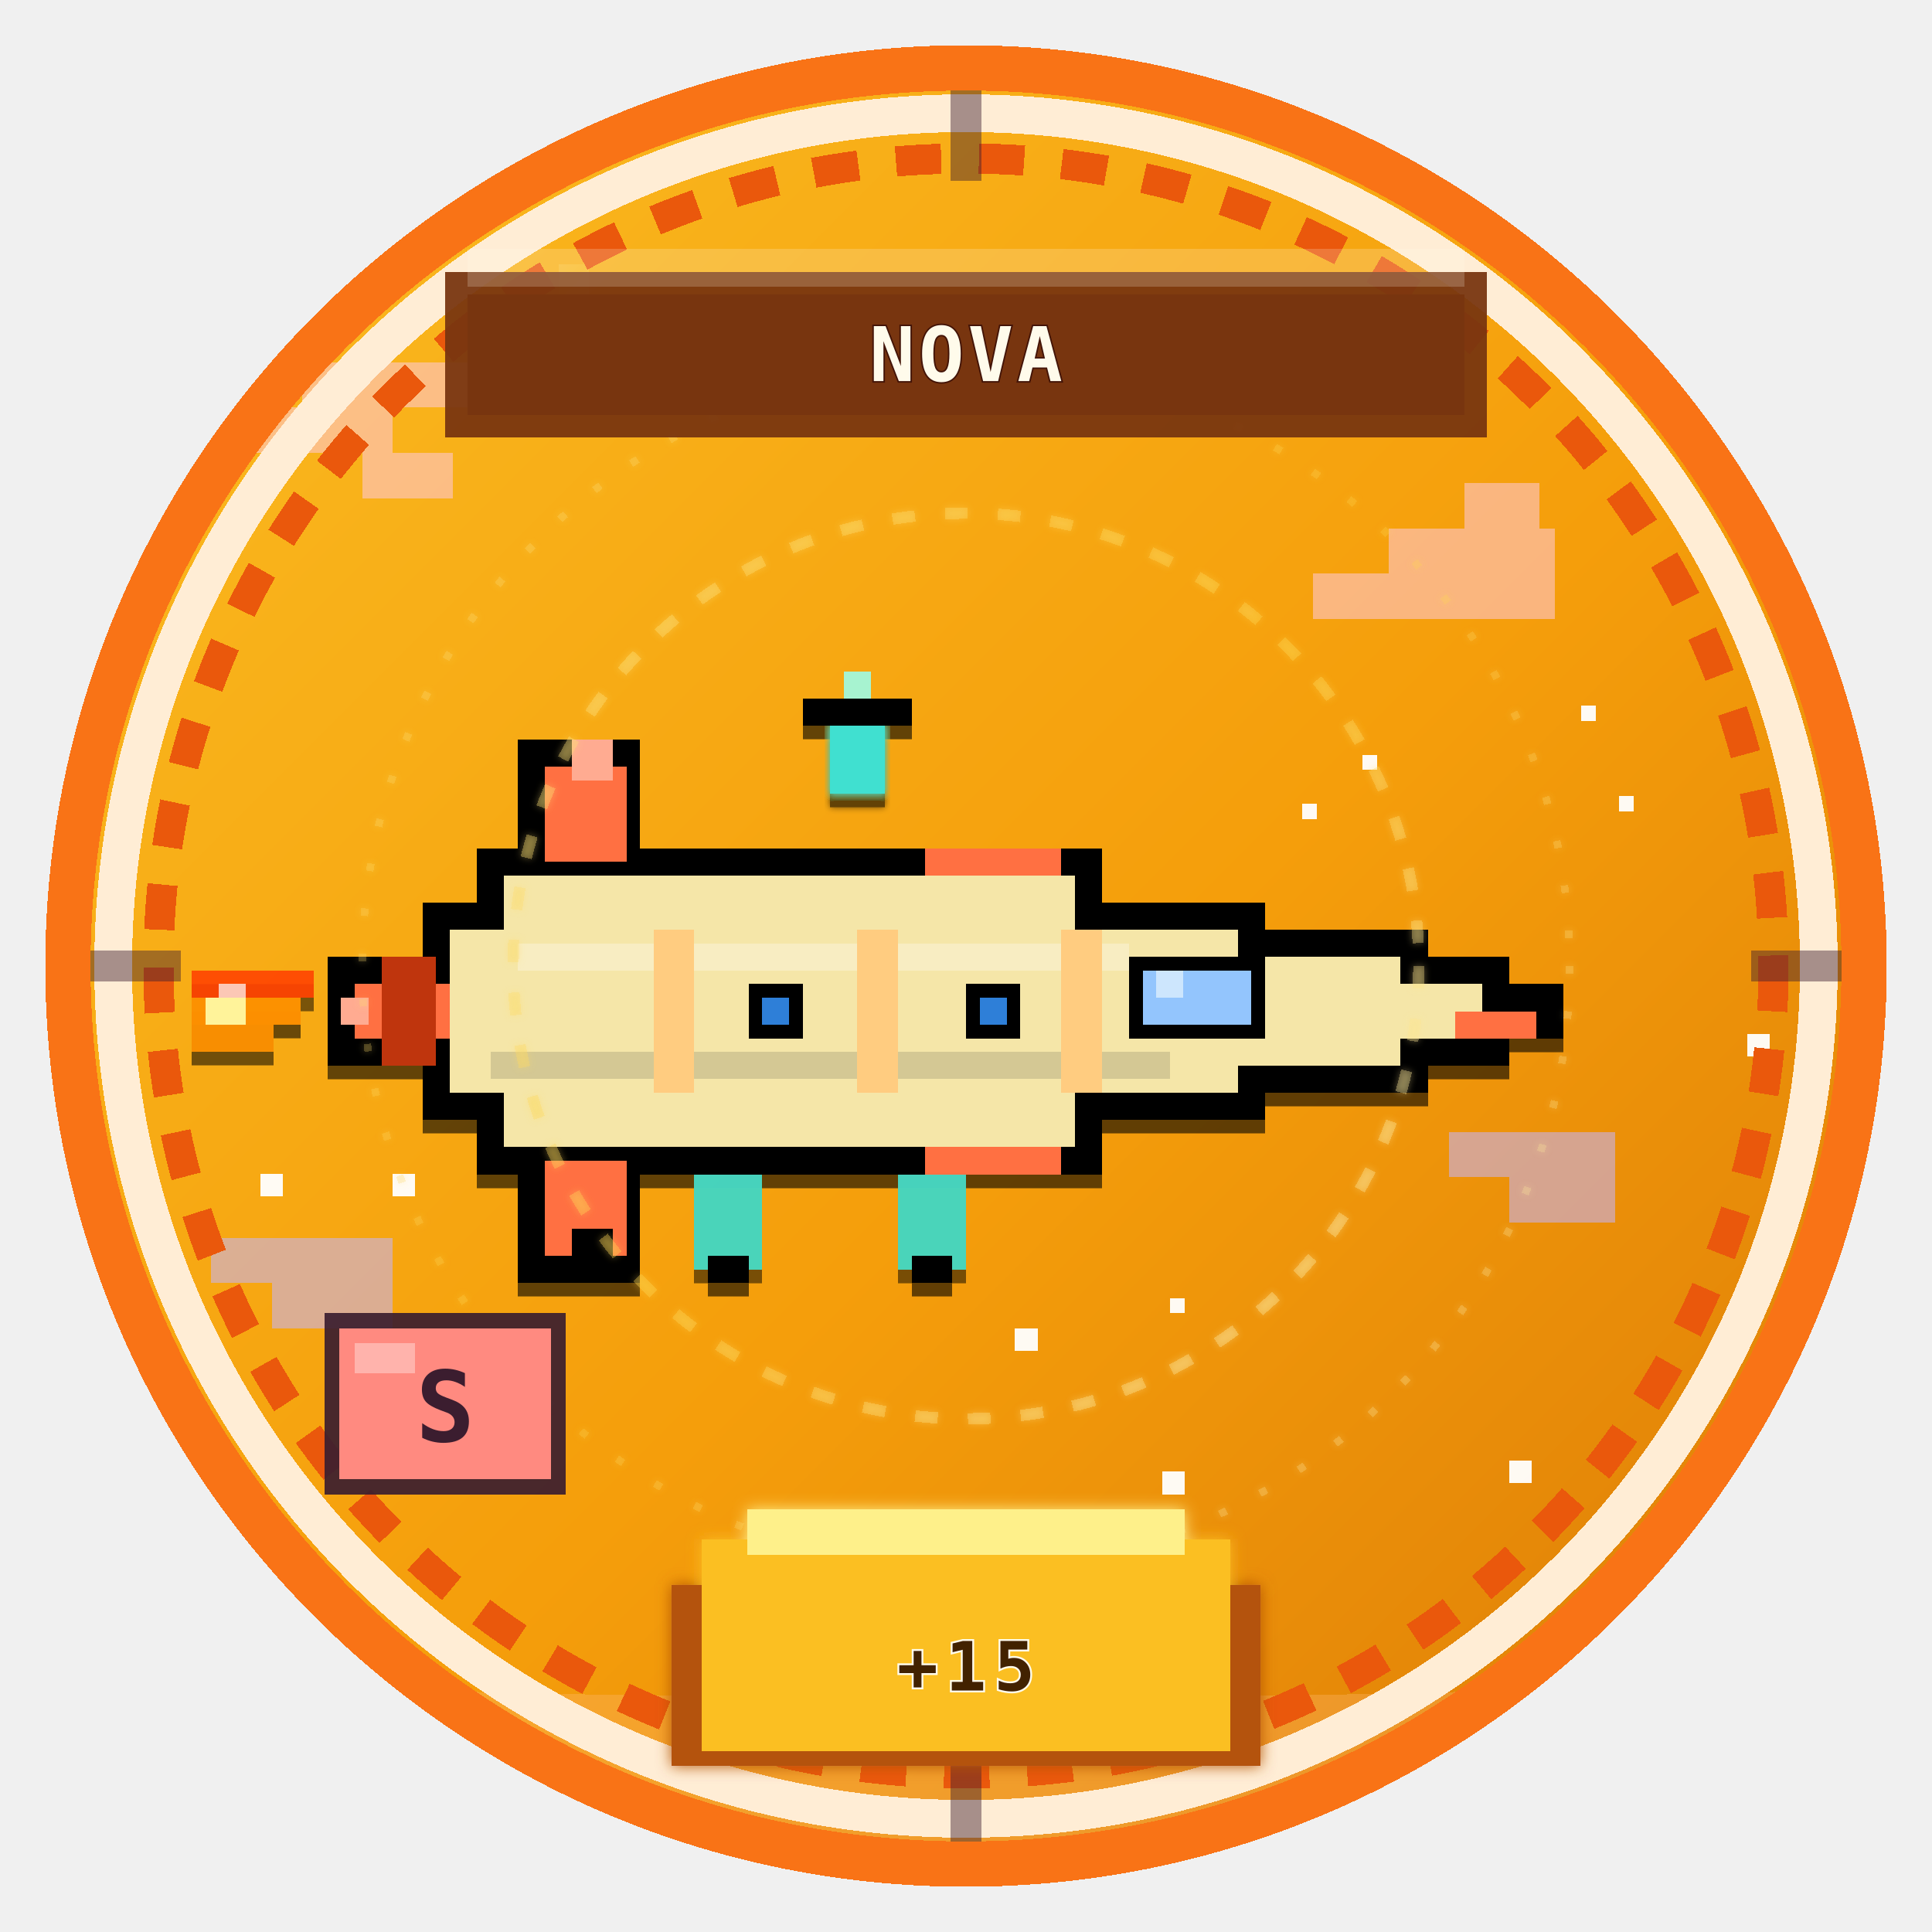
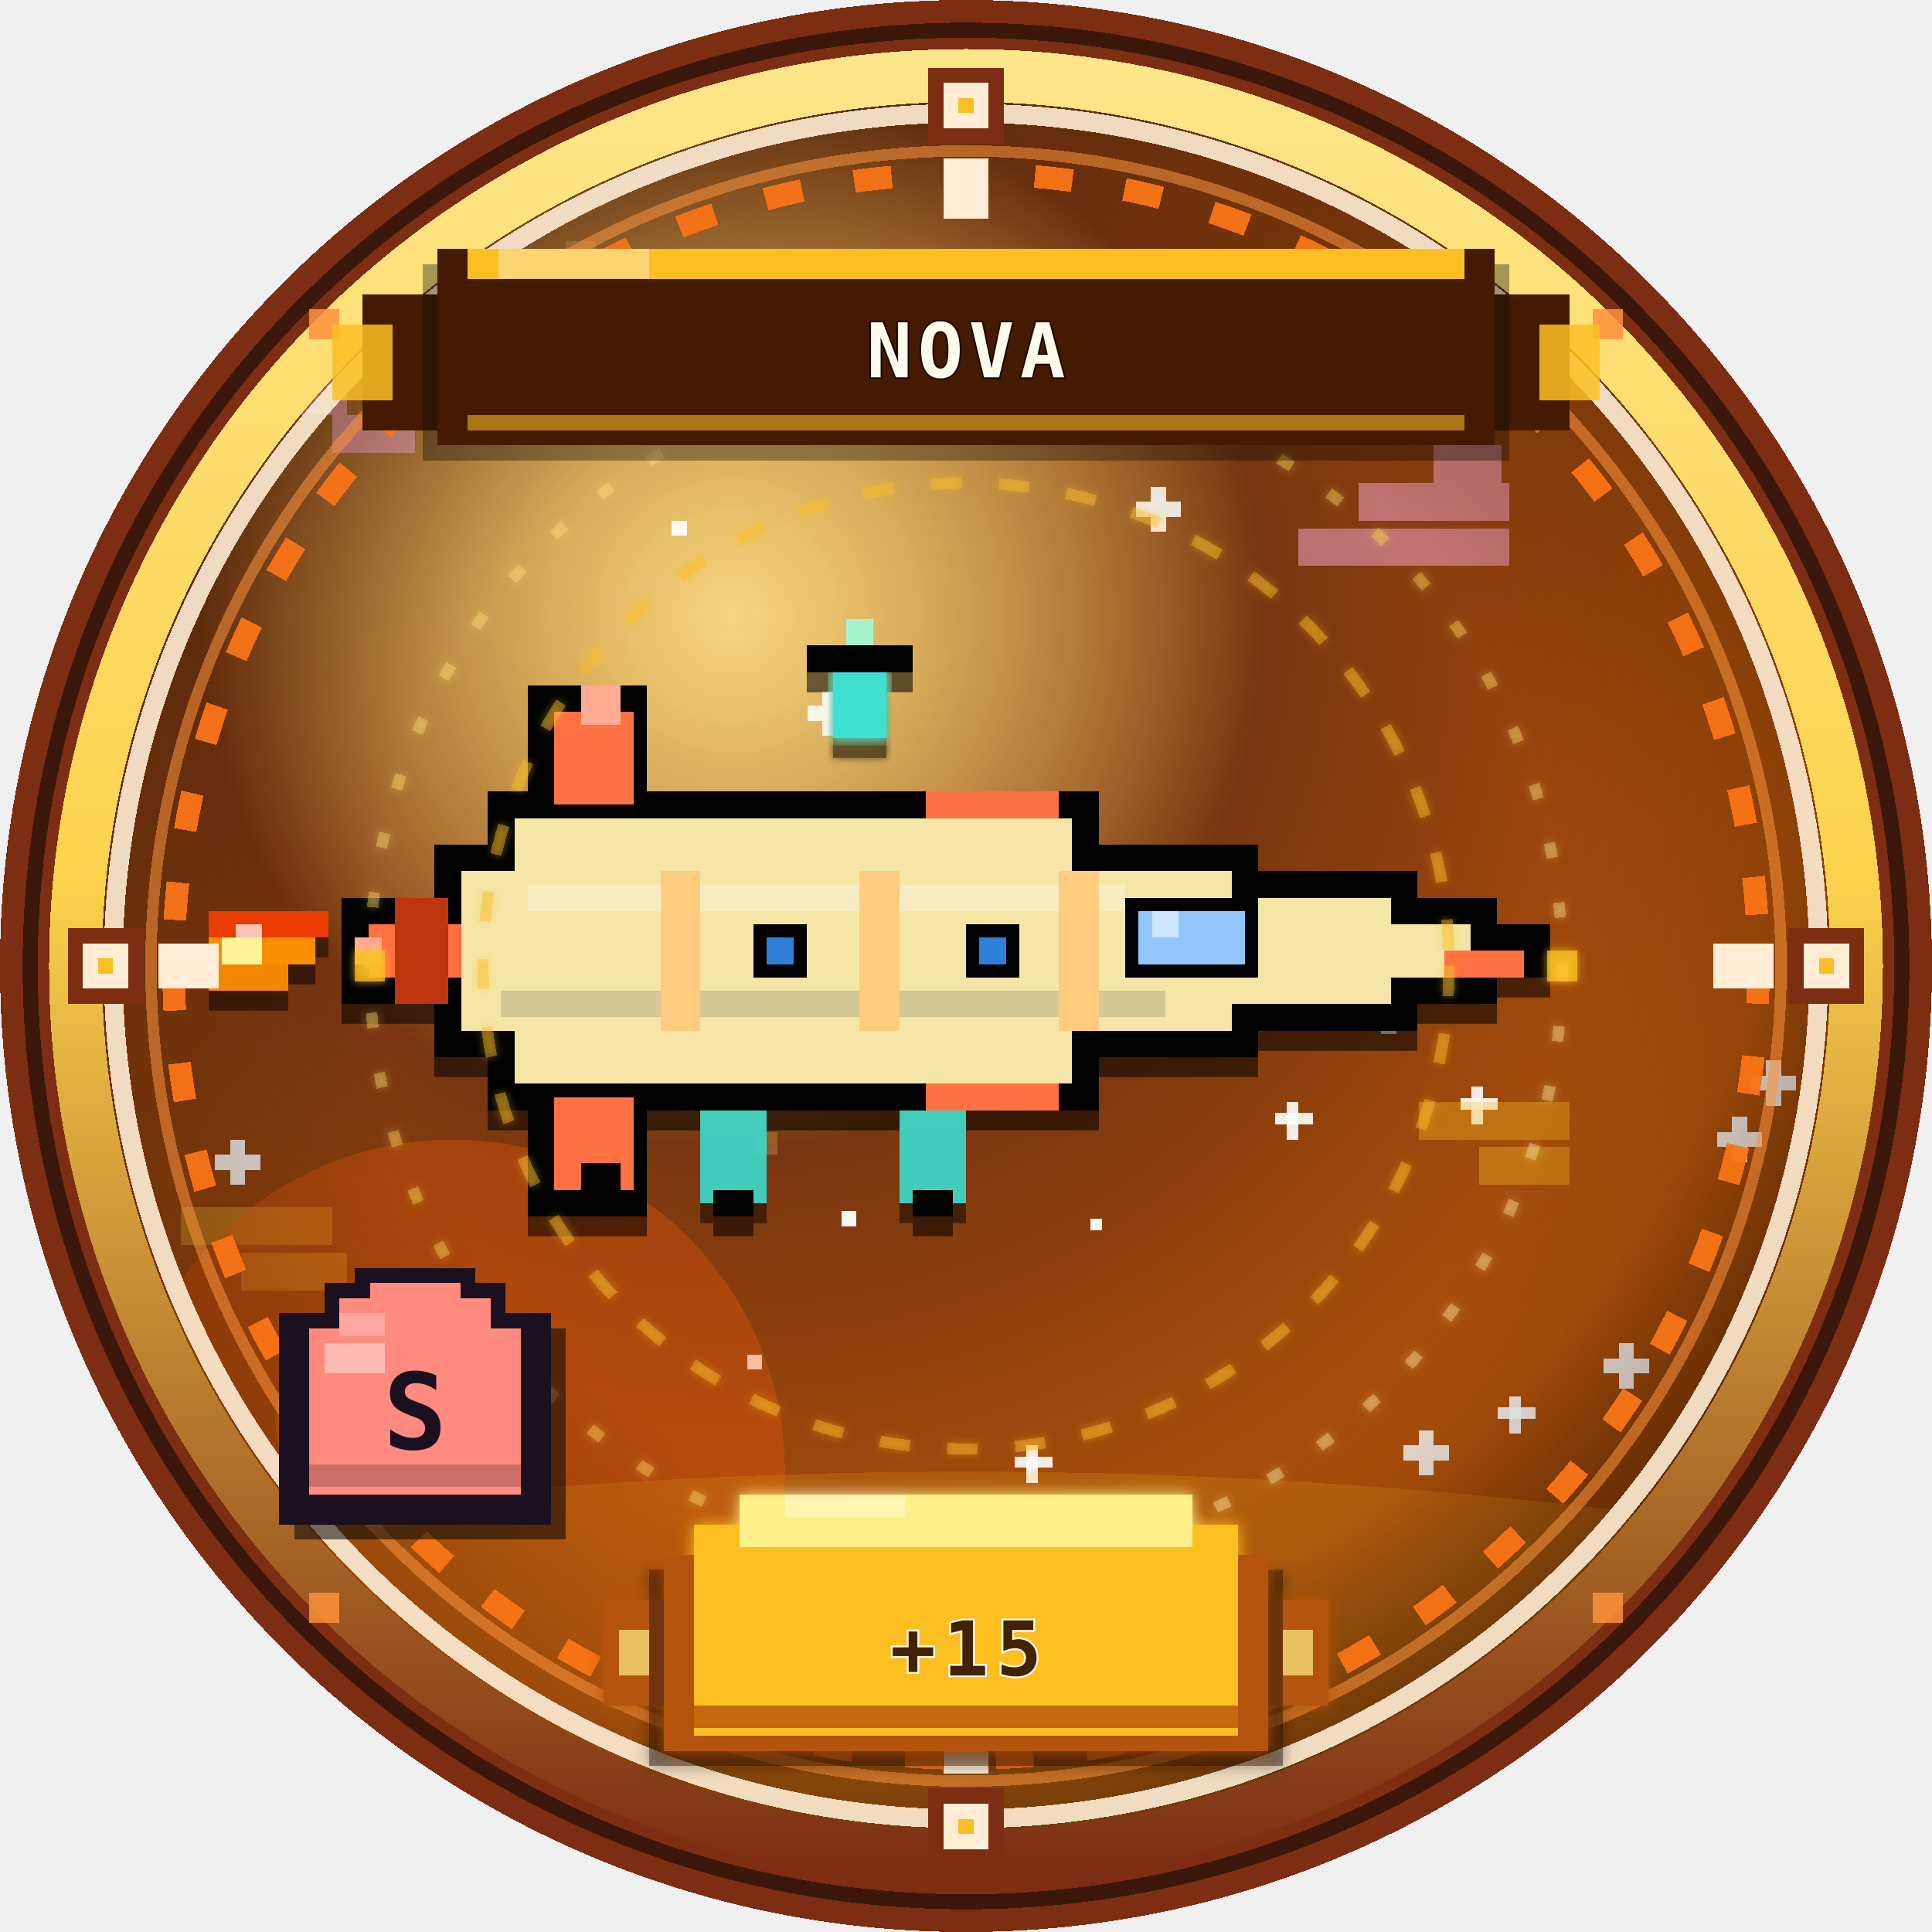
<svg xmlns="http://www.w3.org/2000/svg" viewBox="0 0 512 512" class="w-full h-full" shape-rendering="crispEdges">
  <defs>
-     <linearGradient id="bg_badge_115" x1="0%" y1="0%" x2="100%" y2="100%">
-       <stop offset="0%" stop-color="#fbbf24" />
-       <stop offset="55%" stop-color="#f59e0b" />
-       <stop offset="100%" stop-color="#d97706" />
-     </linearGradient>
+     <radialGradient id="bg_badge_115" cx="38%" cy="32%" r="78%">
+       <stop offset="0%" stop-color="#fbbf24" stop-opacity="0.55" />
+       <stop offset="35%" stop-color="#78350f" />
+       <stop offset="72%" stop-color="#b45309" />
+       <stop offset="100%" stop-color="#451a03" />
+     </radialGradient>
    <linearGradient id="hull_badge_115" x1="0%" y1="0%" x2="100%" y2="0%">
      <stop offset="0%" stop-color="#d4af37" />
      <stop offset="50%" stop-color="#fcf6ba" />
      <stop offset="100%" stop-color="#aa8822" />
    </linearGradient>
    <linearGradient id="frame_badge_115" x1="0%" y1="0%" x2="100%" y2="100%">
      <stop offset="0%" stop-color="#fde68a" />
      <stop offset="50%" stop-color="#fcd34d" />
      <stop offset="100%" stop-color="#fef3c7" />
    </linearGradient>
+     <linearGradient id="rim_badge_115" x1="0%" y1="0%" x2="0%" y2="100%">
+       <stop offset="0%" stop-color="#fde68a" />
+       <stop offset="45%" stop-color="#fcd34d" />
+       <stop offset="100%" stop-color="#7c2d12" />
+     </linearGradient>
+     <radialGradient id="vignette_badge_115" cx="50%" cy="48%" r="55%">
+       <stop offset="55%" stop-color="#000000" stop-opacity="0" />
+       <stop offset="100%" stop-color="#000000" stop-opacity="0.42" />
+     </radialGradient>
    <filter id="shadow_badge_115" x="-50%" y="-50%" width="200%" height="200%">
-       <feDropShadow dx="0" dy="4" stdDeviation="0" flood-color="#000" flood-opacity="0.6" />
+       <feDropShadow dx="0" dy="6" stdDeviation="0" flood-color="#000" flood-opacity="0.55" />
    </filter>
    <filter id="glow_badge_115">
-       <feGaussianBlur stdDeviation="1" result="blur" />
+       <feGaussianBlur stdDeviation="1.2" result="blur" />
      <feComposite in="SourceGraphic" in2="blur" operator="over" />
    </filter>
    <filter id="text_glow_badge_115" x="-50%" y="-50%" width="200%" height="200%">
      <feGaussianBlur stdDeviation="2" result="blur" />
      <feMerge>
        <feMergeNode in="blur" />
        <feMergeNode in="SourceGraphic" />
      </feMerge>
    </filter>
    <clipPath id="clip_badge_115">
-       <circle cx="256" cy="256" r="240" />
+       <circle cx="256" cy="256" r="236" />
    </clipPath>
  </defs>
  <g clip-path="url(#clip_badge_115)">
    <rect width="512" height="512" fill="url(#bg_badge_115)" />
-     <g fill="#ffffff" fill-opacity="0.95" shape-rendering="crispEdges">
-       <rect x="446" y="110" width="4" height="4" />
-       <rect x="69" y="311" width="6" height="6" />
-       <rect x="491" y="284" width="4" height="4" />
-       <rect x="345" y="213" width="4" height="4" />
-       <rect x="84" y="55" width="6" height="6" />
-       <rect x="400" y="387" width="6" height="6" />
-       <rect x="297" y="99" width="6" height="6" />
-       <rect x="269" y="352" width="6" height="6" />
-       <rect x="393" y="267" width="6" height="6" />
-       <rect x="221" y="296" width="4" height="4" />
-       <rect x="308" y="390" width="6" height="6" />
-       <rect x="359" y="255" width="4" height="4" />
-       <rect x="419" y="187" width="4" height="4" />
-       <rect x="429" y="211" width="4" height="4" />
-       <rect x="104" y="311" width="6" height="6" />
-       <rect x="310" y="344" width="4" height="4" />
-       <rect x="361" y="200" width="4" height="4" />
-       <rect x="463" y="274" width="6" height="6" />
+     <g fill="#ffffff" shape-rendering="crispEdges">
+       <rect x="438" y="114" width="3" height="3" fill-opacity="0.95" />
+       <rect x="376" y="379" width="4" height="4" fill-opacity="0.85" />
+       <rect x="372" y="383" width="12" height="4" fill-opacity="0.85" />
+       <rect x="376" y="387" width="4" height="4" fill-opacity="0.85" />
+       <rect x="338" y="295" width="10" height="3" fill-opacity="0.9" />
+       <rect x="341" y="292" width="3" height="10" fill-opacity="0.9" />
+       <rect x="248" y="254" width="3" height="3" fill-opacity="0.95" />
+       <rect x="429" y="356" width="4" height="4" fill-opacity="0.85" />
+       <rect x="425" y="360" width="12" height="4" fill-opacity="0.85" />
+       <rect x="429" y="364" width="4" height="4" fill-opacity="0.85" />
+       <rect x="366" y="270" width="4" height="4" fill-opacity="0.95" />
+       <rect x="269" y="386" width="10" height="3" fill-opacity="0.9" />
+       <rect x="272" y="383" width="3" height="10" fill-opacity="0.9" />
+       <rect x="387" y="291" width="10" height="3" fill-opacity="0.9" />
+       <rect x="390" y="288" width="3" height="10" fill-opacity="0.9" />
+       <rect x="223" y="321" width="4" height="4" fill-opacity="0.95" />
+       <rect x="473" y="394" width="10" height="3" fill-opacity="0.9" />
+       <rect x="476" y="391" width="3" height="10" fill-opacity="0.9" />
+       <rect x="305" y="129" width="4" height="4" fill-opacity="0.85" />
+       <rect x="301" y="133" width="12" height="4" fill-opacity="0.85" />
+       <rect x="305" y="137" width="4" height="4" fill-opacity="0.85" />
+       <rect x="218" y="183" width="4" height="4" fill-opacity="0.85" />
+       <rect x="214" y="187" width="12" height="4" fill-opacity="0.85" />
+       <rect x="218" y="191" width="4" height="4" fill-opacity="0.85" />
+       <rect x="245" y="315" width="4" height="4" fill-opacity="0.95" />
+       <rect x="468" y="281" width="4" height="4" fill-opacity="0.85" />
+       <rect x="464" y="285" width="12" height="4" fill-opacity="0.85" />
+       <rect x="468" y="289" width="4" height="4" fill-opacity="0.85" />
+       <rect x="289" y="323" width="3" height="3" fill-opacity="0.95" />
+       <rect x="459" y="296" width="4" height="4" fill-opacity="0.85" />
+       <rect x="455" y="300" width="12" height="4" fill-opacity="0.85" />
+       <rect x="459" y="304" width="4" height="4" fill-opacity="0.85" />
+       <rect x="178" y="138" width="4" height="4" fill-opacity="0.95" />
+       <rect x="52" y="71" width="10" height="3" fill-opacity="0.9" />
+       <rect x="55" y="68" width="3" height="10" fill-opacity="0.9" />
+       <rect x="41" y="90" width="4" height="4" fill-opacity="0.85" />
+       <rect x="37" y="94" width="12" height="4" fill-opacity="0.85" />
+       <rect x="41" y="98" width="4" height="4" fill-opacity="0.85" />
+       <rect x="465" y="396" width="4" height="4" fill-opacity="0.95" />
+       <rect x="198" y="359" width="4" height="4" fill-opacity="0.95" />
+       <rect x="104" y="60" width="4" height="4" fill-opacity="0.95" />
+       <rect x="61" y="302" width="4" height="4" fill-opacity="0.85" />
+       <rect x="57" y="306" width="12" height="4" fill-opacity="0.85" />
+       <rect x="61" y="310" width="4" height="4" fill-opacity="0.85" />
+       <rect x="397" y="373" width="10" height="3" fill-opacity="0.9" />
+       <rect x="400" y="370" width="3" height="10" fill-opacity="0.9" />
    </g>
-     <g opacity="0.55" shape-rendering="crispEdges">
-       <g fill="#ffc8dd">
-         <rect x="64" y="108" width="40" height="12" />
-         <rect x="80" y="96" width="48" height="12" />
-         <rect x="96" y="120" width="24" height="12" />
-         <rect x="368" y="140" width="44" height="12" />
-         <rect x="348" y="152" width="64" height="12" />
-         <rect x="388" y="128" width="20" height="12" />
+     <g opacity="0.5" shape-rendering="crispEdges">
+       <g fill="#f9a8d4">
+         <rect x="56" y="100" width="36" height="10" />
+         <rect x="72" y="90" width="44" height="10" />
+         <rect x="88" y="110" width="22" height="10" />
+         <rect x="360" y="128" width="40" height="10" />
+         <rect x="344" y="140" width="56" height="10" />
+         <rect x="380" y="118" width="18" height="10" />
      </g>
-       <g fill="#c4b5fd">
-         <rect x="56" y="328" width="48" height="12" />
-         <rect x="72" y="340" width="32" height="12" />
-         <rect x="384" y="300" width="44" height="12" />
-         <rect x="400" y="312" width="28" height="12" />
+       <g fill="#fbbf24" opacity="0.7">
+         <rect x="48" y="320" width="40" height="10" />
+         <rect x="64" y="332" width="28" height="10" />
+         <rect x="376" y="292" width="40" height="10" />
+         <rect x="392" y="304" width="24" height="10" />
      </g>
-       <g fill="url(#frame_badge_115)" opacity="0.4">
-         <rect x="148" y="70" width="8" height="8" />
-         <rect x="356" y="88" width="8" height="8" />
-         <rect x="112" y="268" width="8" height="8" />
-         <rect x="300" y="240" width="8" height="8" />
+       <g fill="url(#frame_badge_115)" opacity="0.45">
+         <rect x="150" y="64" width="8" height="8" />
+         <rect x="348" y="84" width="8" height="8" />
+         <rect x="120" y="250" width="8" height="8" />
+         <rect x="300" y="230" width="8" height="8" />
+         <rect x="200" y="300" width="6" height="6" />
      </g>
    </g>
-     <path d="M-100 438 Q256 462 612 438 V512 H-100 Z" fill="#fdba74" fill-opacity="0.32" />
-   </g>
-   <g transform="translate(256, 268) scale(0.9)" filter="url(#shadow_badge_115)">
+     <circle cx="120" cy="390" r="88" fill="#ea580c" fill-opacity="0.35" />
+     <circle cx="102" cy="376" r="29" fill="#fbbf24" fill-opacity="0.18" />
+     <path d="M-40 420 Q256 360 552 420 V520 H-40 Z" fill="#fbbf24" fill-opacity="0.16" />
+     <rect width="512" height="512" fill="url(#vignette_badge_115)" />
+   </g>
+   <g transform="translate(256, 252) scale(0.88)" filter="url(#shadow_badge_115)">
    <g transform="translate(8, 0)" shape-rendering="crispEdges">
      <rect x="-168" y="-32" width="248" height="64" fill="#050505" />
      <rect x="-152" y="-48" width="184" height="16" fill="#050505" />
      <rect x="-152" y="32" width="184" height="16" fill="#050505" />
      <rect x="80" y="-24" width="48" height="48" fill="#050505" />
      <rect x="120" y="-16" width="32" height="32" fill="#050505" />
      <rect x="144" y="-8" width="24" height="16" fill="#050505" />
      <rect x="-196" y="-16" width="32" height="32" fill="#050505" />
      <rect x="-140" y="-80" width="36" height="36" fill="#050505" />
      <rect x="-140" y="44" width="36" height="36" fill="#050505" />
      <rect x="-160" y="-24" width="232" height="48" fill="#f5e6a8" />
      <rect x="-144" y="-40" width="168" height="16" fill="#f5e6a8" />
      <rect x="-144" y="24" width="168" height="16" fill="#f5e6a8" />
      <rect x="72" y="-16" width="48" height="32" fill="#f5e6a8" />
      <rect x="112" y="-8" width="32" height="16" fill="#f5e6a8" />
      <rect x="136" y="0" width="24" height="8" fill="#ff7043" />
      <rect x="-140" y="-20" width="180" height="8" fill="#ffffff" opacity="0.3" />
      <rect x="-148" y="12" width="200" height="8" fill="#1a1a22" opacity="0.15" />
      <rect x="-100" y="-24" width="12" height="48" fill="#ffcc80" />
      <rect x="-40" y="-24" width="12" height="48" fill="#ffcc80" />
      <rect x="20" y="-24" width="12" height="48" fill="#ffcc80" />
      <rect x="-132" y="-72" width="24" height="28" fill="#ff7043" />
      <rect x="-124" y="-80" width="12" height="12" fill="#ffab91" />
      <rect x="-132" y="44" width="24" height="28" fill="#ff7043" />
      <rect x="-124" y="64" width="12" height="12" fill="#050505" />
      <rect x="-20" y="-48" width="40" height="8" fill="#ff7043" />
      <rect x="-20" y="40" width="40" height="8" fill="#ff7043" />
      <rect x="-188" y="-8" width="28" height="16" fill="#ff7043" />
      <rect x="-180" y="-16" width="16" height="32" fill="#bf360c" />
      <rect x="-192" y="-4" width="8" height="8" fill="#ffab91" />
      <rect x="40" y="-16" width="40" height="24" fill="#050505" />
      <rect x="44" y="-12" width="32" height="16" fill="#93c5fd" />
      <rect x="48" y="-12" width="8" height="8" fill="#e0f2fe" opacity="0.75" />
      <rect x="-72" y="-8" width="16" height="16" fill="#050505" />
      <rect x="-68" y="-4" width="8" height="8" fill="#2f7fd8" />
      <rect x="-8" y="-8" width="16" height="16" fill="#050505" />
      <rect x="-4" y="-4" width="8" height="8" fill="#2f7fd8" />
      <rect x="-236" y="-12" width="36" height="8" fill="#ff3d00" opacity="0.85" />
      <rect x="-236" y="-4" width="32" height="8" fill="#ff9100" opacity="0.95" />
      <rect x="-236" y="4" width="24" height="8" fill="#ff9100" opacity="0.9" />
      <rect x="-232" y="-4" width="12" height="8" fill="#fff59d" opacity="0.98" />
      <rect x="-228" y="-8" width="8" height="4" fill="#ffffff" opacity="0.7" />
      <rect x="-48" y="-84" width="16" height="20" fill="#40e0d0" filter="url(#glow_badge_115)" />
      <rect x="-56" y="-92" width="32" height="8" fill="#050505" />
      <rect x="-44" y="-100" width="8" height="8" fill="#a7f3d0" />
      <rect x="-88" y="48" width="20" height="28" fill="#40e0d0" opacity="0.85" />
      <rect x="-28" y="48" width="20" height="28" fill="#40e0d0" opacity="0.85" />
      <rect x="-84" y="72" width="12" height="8" fill="#050505" />
      <rect x="-24" y="72" width="12" height="8" fill="#050505" />
    </g>
  </g>
-   <g filter="url(#glow_badge_115)">
-     <circle cx="256" cy="256" r="120" fill="none" stroke="url(#frame_badge_115)" stroke-width="3" opacity="0.35" stroke-dasharray="6 8" />
-     <circle cx="256" cy="256" r="160" fill="none" stroke="url(#frame_badge_115)" stroke-width="2" opacity="0.25" stroke-dasharray="2 10" />
-   </g>
-   <g shape-rendering="crispEdges">
-     <circle cx="256" cy="256" r="238" fill="none" stroke="#f97316" stroke-width="12" />
-     <circle cx="256" cy="256" r="226" fill="none" stroke="#ffedd5" stroke-width="10" />
-     <circle cx="256" cy="256" r="214" fill="none" stroke="#ea580c" stroke-width="8" stroke-dasharray="12 10" />
-     <path d="M256 24 V48 M488 256 H464 M256 488 V464 M24 256 H48" stroke="#3b1d2f" stroke-width="8" opacity="0.45" />
+   <g filter="url(#glow_badge_115)" id="upgrade_badge_115">
+     <circle cx="256" cy="256" r="128" fill="none" stroke="#fbbf24" stroke-width="3" opacity="0.4" stroke-dasharray="8 10" />
+     <circle cx="256" cy="256" r="158" fill="none" stroke="url(#frame_badge_115)" stroke-width="3" opacity="0.35" stroke-dasharray="4 12" />
+     <rect x="252" y="94" width="8" height="8" fill="#fbbf24" opacity="0.75" />
+     <rect x="410" y="252" width="8" height="8" fill="#fbbf24" opacity="0.75" />
+     <rect x="252" y="410" width="8" height="8" fill="#fbbf24" opacity="0.75" />
+     <rect x="94" y="252" width="8" height="8" fill="#fbbf24" opacity="0.75" />
+   </g>
+   <g shape-rendering="crispEdges" id="frame_badge_115_chrome">
+     <circle cx="256" cy="256" r="248" fill="none" stroke="#7c2d12" stroke-width="16" />
+     <circle cx="256" cy="256" r="248" fill="none" stroke="#050505" stroke-width="4" opacity="0.55" />
+     <circle cx="256" cy="256" r="236" fill="none" stroke="url(#rim_badge_115)" stroke-width="14" />
+     <circle cx="256" cy="256" r="226" fill="none" stroke="#ffedd5" stroke-width="5" opacity="0.9" />
+     <circle cx="256" cy="256" r="216" fill="none" stroke="#fb923c" stroke-width="3" opacity="0.55" />
+     <circle cx="256" cy="256" r="210" fill="none" stroke="#f97316" stroke-width="6" stroke-dasharray="10 14" opacity="0.95" />
+     <rect x="250" y="42" width="12" height="16" fill="#ffedd5" />
+     <rect x="250" y="454" width="12" height="16" fill="#ffedd5" />
+     <rect x="42" y="250" width="16" height="12" fill="#ffedd5" />
+     <rect x="454" y="250" width="16" height="12" fill="#ffedd5" />
+     <rect x="246" y="18" width="20" height="20" fill="#7c2d12" />
+     <rect x="250" y="22" width="12" height="12" fill="#ffedd5" />
+     <rect x="254" y="26" width="4" height="4" fill="#fbbf24" />
+     <rect x="474" y="246" width="20" height="20" fill="#7c2d12" />
+     <rect x="478" y="250" width="12" height="12" fill="#ffedd5" />
+     <rect x="482" y="254" width="4" height="4" fill="#fbbf24" />
+     <rect x="246" y="474" width="20" height="20" fill="#7c2d12" />
+     <rect x="250" y="478" width="12" height="12" fill="#ffedd5" />
+     <rect x="254" y="482" width="4" height="4" fill="#fbbf24" />
+     <rect x="18" y="246" width="20" height="20" fill="#7c2d12" />
+     <rect x="22" y="250" width="12" height="12" fill="#ffedd5" />
+     <rect x="26" y="254" width="4" height="4" fill="#fbbf24" />
+     <rect x="82" y="82" width="8" height="8" fill="#fb923c" opacity="0.85" />
+     <rect x="422" y="82" width="8" height="8" fill="#fb923c" opacity="0.85" />
+     <rect x="82" y="422" width="8" height="8" fill="#fb923c" opacity="0.85" />
+     <rect x="422" y="422" width="8" height="8" fill="#fb923c" opacity="0.85" />
  </g>
  <g shape-rendering="crispEdges" id="name_badge_115">
-     <rect x="118" y="72" width="276" height="44" fill="#78350f" opacity="0.94" />
-     <rect x="124" y="66" width="264" height="10" fill="#fffbeb" opacity="0.2" />
-     <rect x="124" y="78" width="264" height="32" fill="#78350f" />
-     <text x="256" y="101" font-family="Galmuri11, monospace" font-size="20" font-weight="bold" fill="#fffbeb" stroke="#431407" stroke-width="0.8" paint-order="stroke" text-anchor="middle" letter-spacing="1">NOVA</text>
+     <rect x="96" y="78" width="20" height="36" fill="#451a03" />
+     <rect x="396" y="78" width="20" height="36" fill="#451a03" />
+     <rect x="88" y="86" width="16" height="20" fill="#fbbf24" opacity="0.85" />
+     <rect x="408" y="86" width="16" height="20" fill="#fbbf24" opacity="0.85" />
+     <rect x="112" y="70" width="288" height="52" fill="#050505" opacity="0.35" />
+     <rect x="116" y="66" width="280" height="52" fill="#451a03" />
+     <rect x="124" y="74" width="264" height="36" fill="#451a03" />
+     <rect x="124" y="66" width="264" height="8" fill="#fbbf24" />
+     <rect x="132" y="66" width="40" height="8" fill="#ffffff" opacity="0.35" />
+     <rect x="124" y="110" width="264" height="4" fill="#fbbf24" opacity="0.55" />
+     <text x="256" y="100" font-family="Galmuri11, monospace" font-size="20" font-weight="bold" fill="#fffbeb" stroke="#1c0a00" stroke-width="0.9" paint-order="stroke" text-anchor="middle" letter-spacing="1.5">NOVA</text>
  </g>
  <g shape-rendering="crispEdges" id="grade_badge_115">
-     <rect x="86" y="348" width="64" height="48" fill="#3b1d2f" opacity="0.92" />
-     <rect x="90" y="352" width="56" height="40" fill="#ff8a80" />
-     <rect x="94" y="356" width="16" height="8" fill="#ffffff" opacity="0.35" />
-     <text x="118" y="382" font-family="Galmuri11, monospace" font-size="26" font-weight="bold" fill="#3b1d2f" text-anchor="middle">S</text>
+     <rect x="78" y="352" width="72" height="56" fill="#050505" opacity="0.55" />
+     <rect x="74" y="348" width="72" height="56" fill="#1a1020" />
+     <rect x="86" y="340" width="48" height="12" fill="#1a1020" />
+     <rect x="94" y="336" width="32" height="8" fill="#1a1020" />
+     <rect x="82" y="352" width="56" height="44" fill="#ff8a80" />
+     <rect x="90" y="344" width="40" height="12" fill="#ff8a80" />
+     <rect x="98" y="340" width="24" height="8" fill="#ff8a80" />
+     <rect x="86" y="356" width="16" height="8" fill="#ffffff" opacity="0.4" />
+     <rect x="90" y="348" width="12" height="6" fill="#ffffff" opacity="0.25" />
+     <rect x="82" y="388" width="56" height="6" fill="#050505" opacity="0.2" />
+     <text x="110" y="384" font-family="Galmuri11, monospace" font-size="28" font-weight="bold" fill="#1a1020" text-anchor="middle">S</text>
  </g>
  <g shape-rendering="crispEdges" id="enhance_badge_115" filter="url(#text_glow_badge_115)">
-     <rect x="178" y="420" width="156" height="48" fill="#b45309" />
-     <rect x="186" y="408" width="140" height="56" fill="#fbbf24" />
-     <rect x="198" y="400" width="116" height="12" fill="#fef08a" />
-     <text x="256" y="448" font-family="Galmuri11, monospace" font-size="18" font-weight="bold" fill="#422006" stroke="#fffbeb" stroke-width="1" paint-order="stroke" text-anchor="middle" letter-spacing="2">+15</text>
+     <rect x="160" y="424" width="16" height="28" fill="#b45309" />
+     <rect x="336" y="424" width="16" height="28" fill="#b45309" />
+     <rect x="164" y="432" width="8" height="12" fill="#fef08a" opacity="0.7" />
+     <rect x="340" y="432" width="8" height="12" fill="#fef08a" opacity="0.7" />
+     <rect x="172" y="416" width="168" height="52" fill="#050505" opacity="0.4" />
+     <rect x="176" y="412" width="160" height="52" fill="#b45309" />
+     <rect x="184" y="404" width="144" height="56" fill="#fbbf24" />
+     <rect x="196" y="396" width="120" height="14" fill="#fef08a" />
+     <rect x="208" y="396" width="32" height="6" fill="#ffffff" opacity="0.35" />
+     <rect x="184" y="452" width="144" height="6" fill="#b45309" opacity="0.8" />
+     <text x="256" y="444" font-family="Galmuri11, monospace" font-size="20" font-weight="bold" fill="#422006" stroke="#fffbeb" stroke-width="1" paint-order="stroke" text-anchor="middle" letter-spacing="2">+15</text>
  </g>
</svg>
